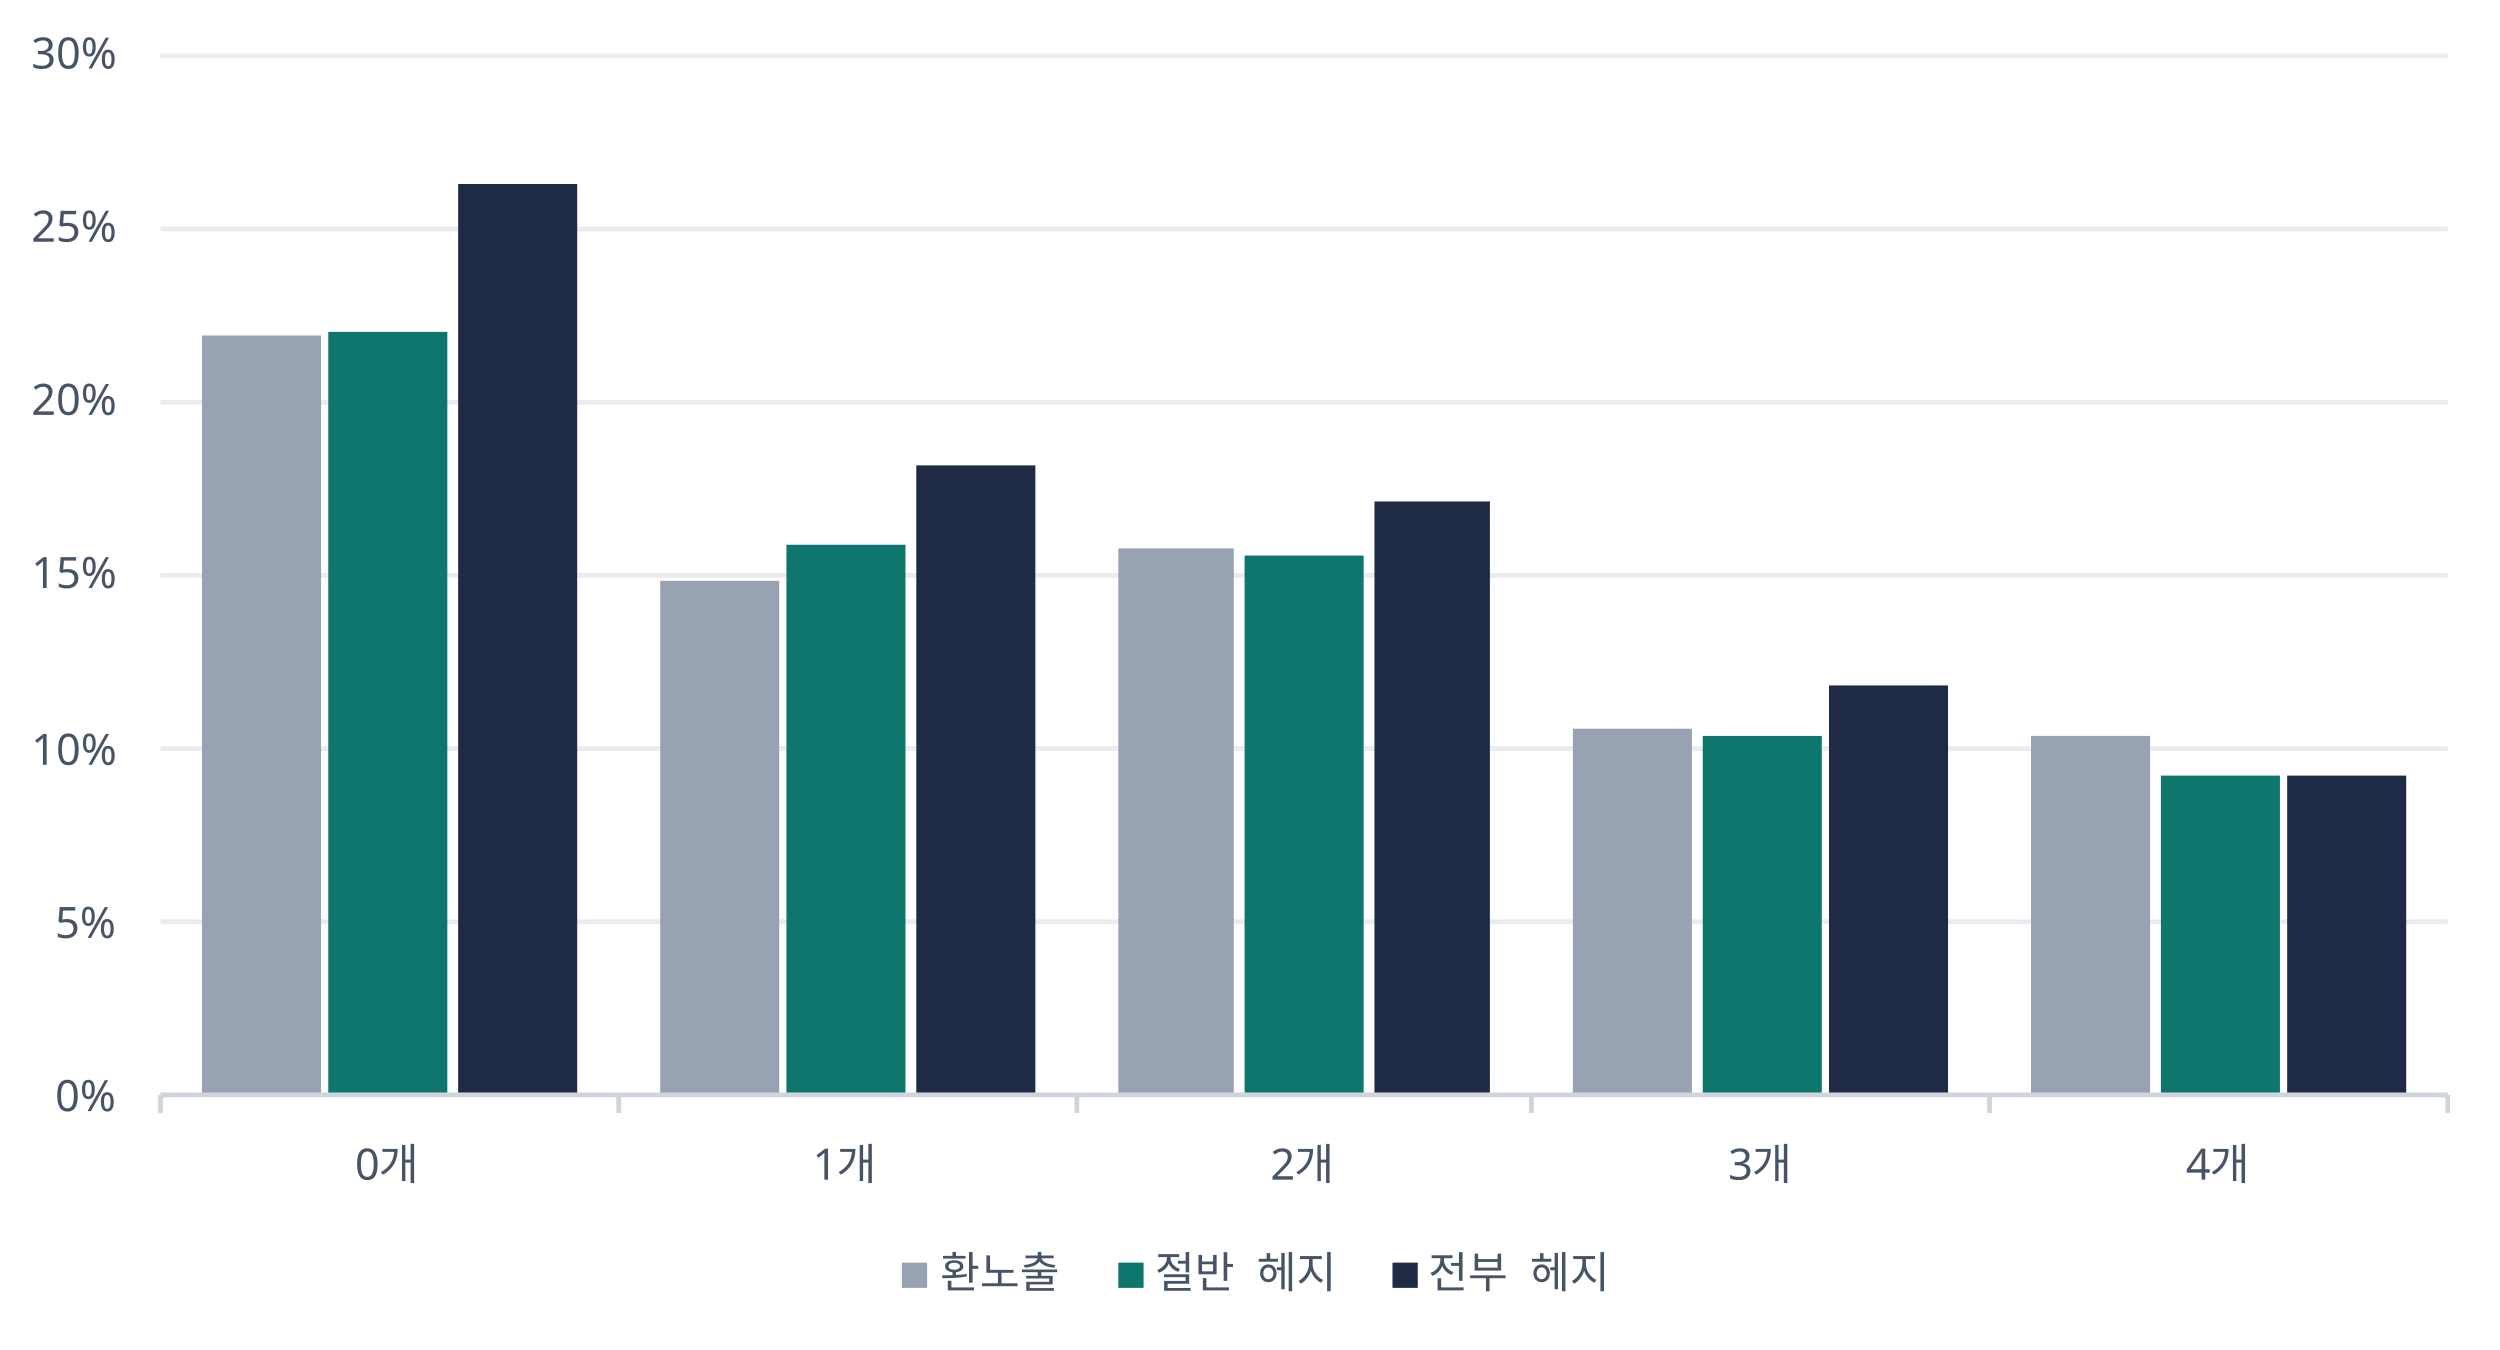
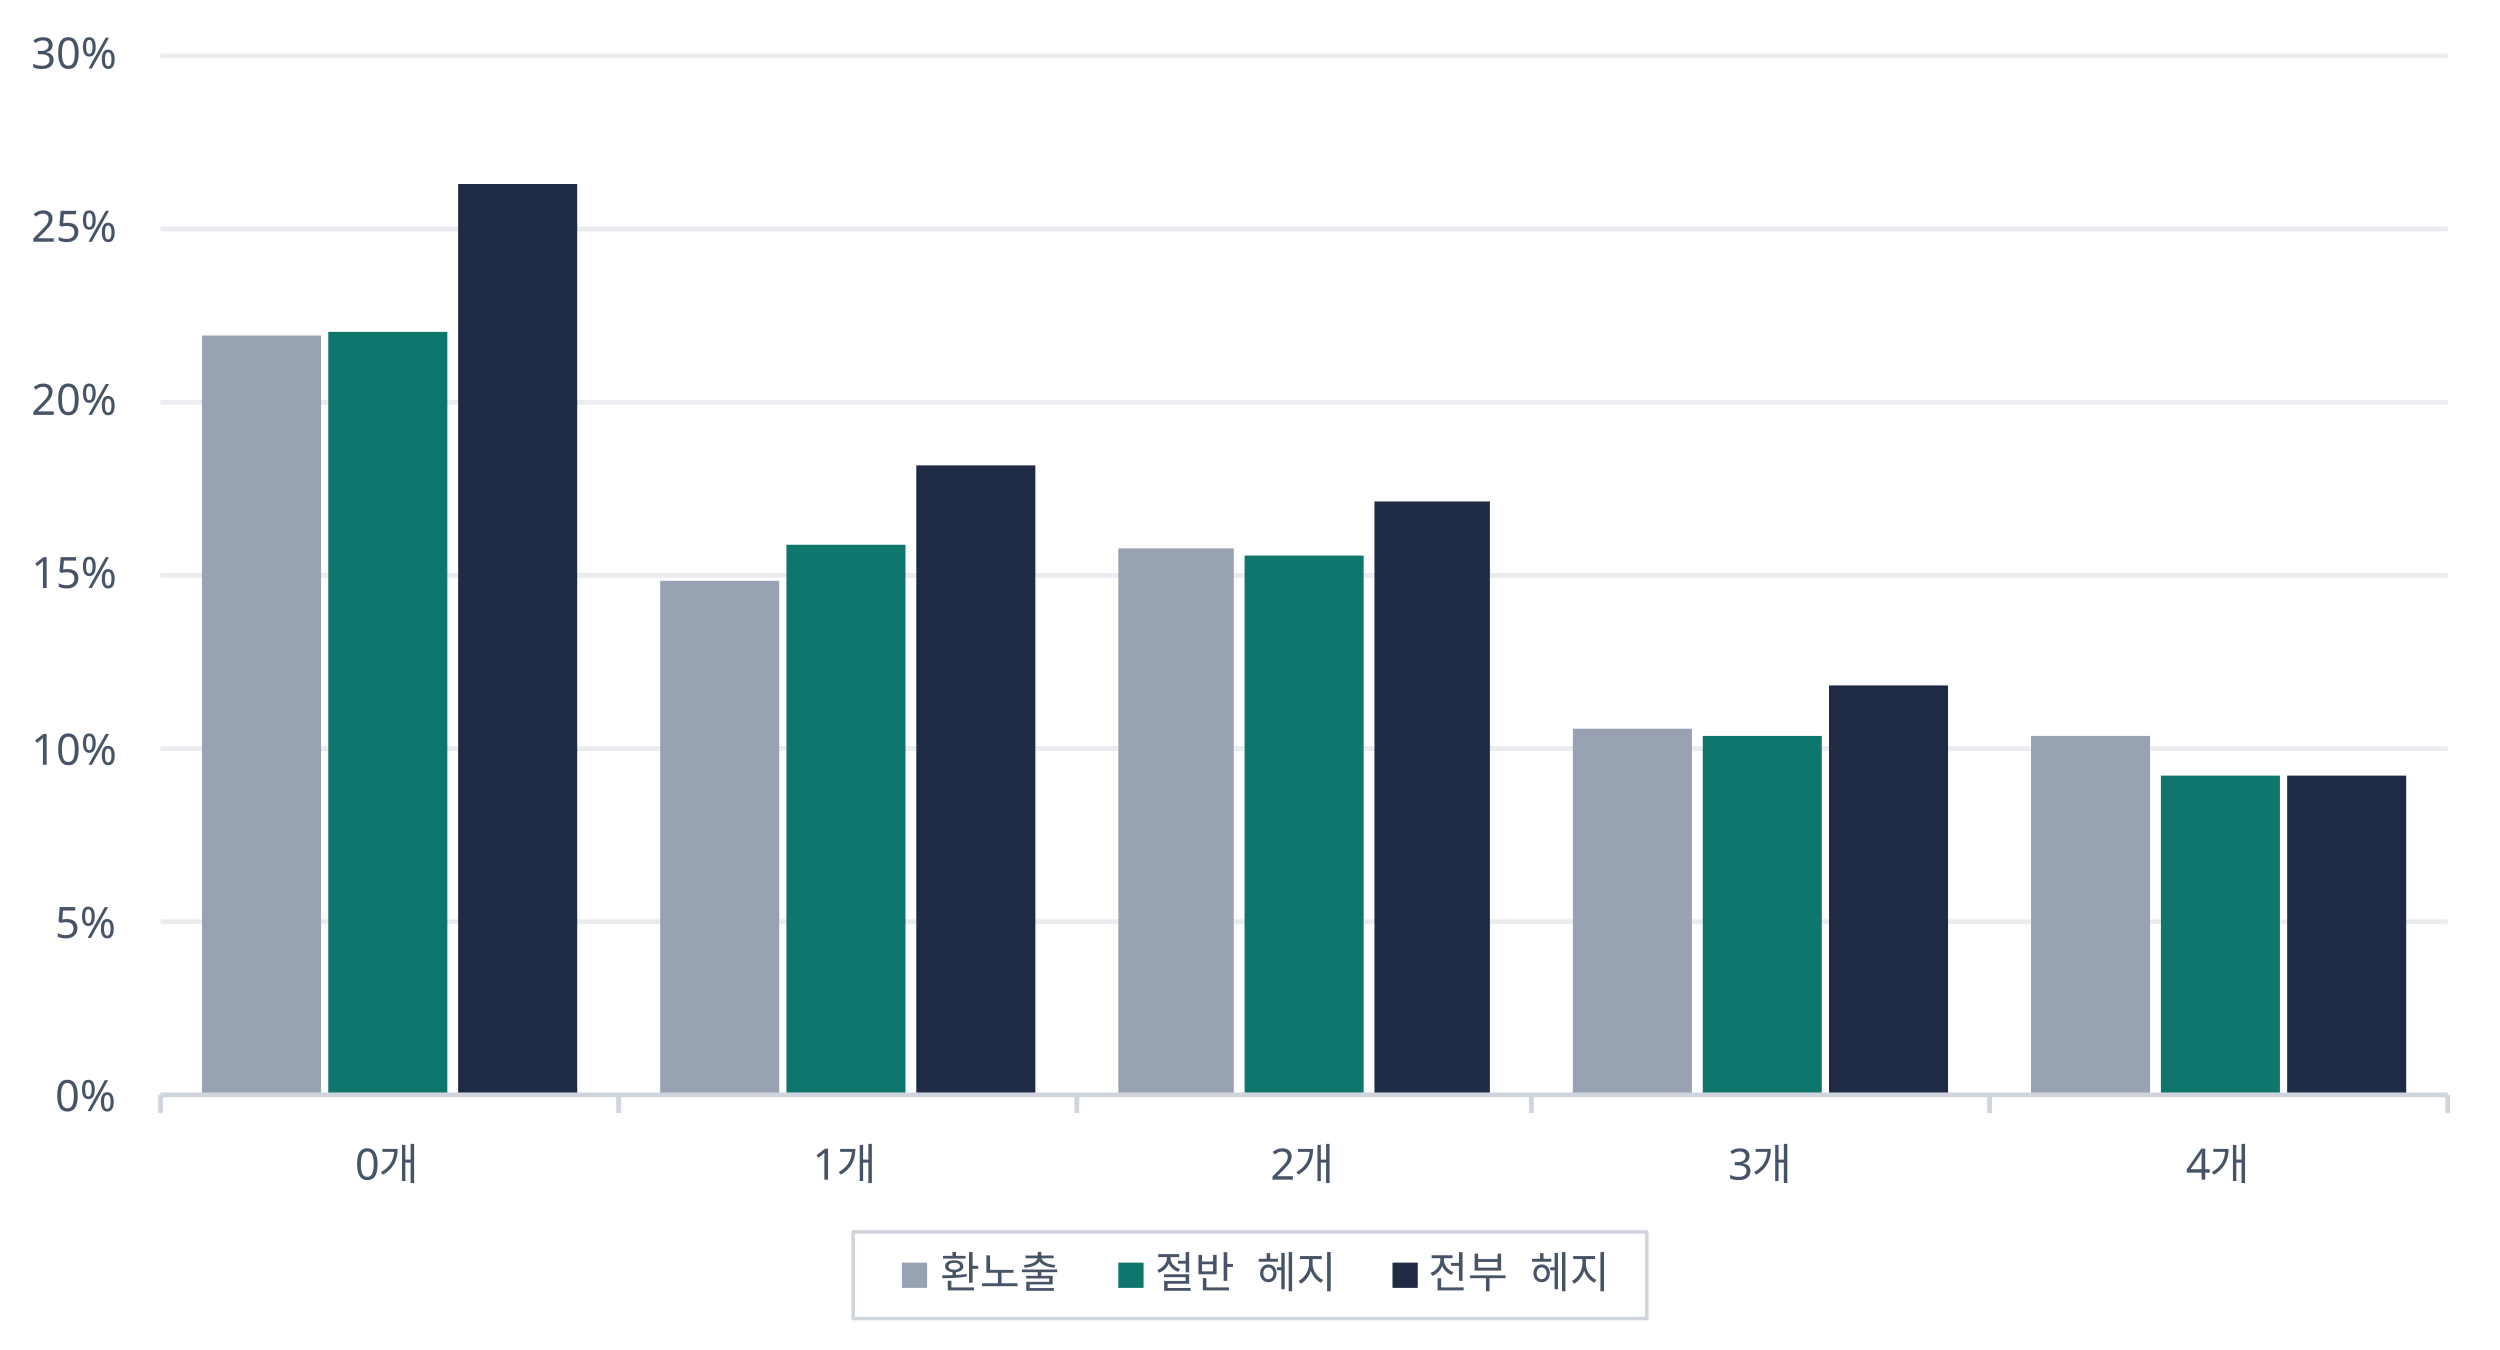
<svg xmlns="http://www.w3.org/2000/svg" width="693" height="374" xml:space="preserve" overflow="hidden">
  <defs>
    <clipPath id="clip0">
      <rect x="400" y="13" width="693" height="374" />
    </clipPath>
  </defs>
  <g clip-path="url(#clip0)" transform="translate(-400 -13)">
    <g>
      <path d="M444.5 268.5 1078.5 268.5M444.5 220.5 1078.5 220.5M444.5 172.5 1078.5 172.5M444.5 124.5 1078.5 124.5M444.5 76.5 1078.5 76.5M444.5 28.5 1078.5 28.5" stroke="#EAECF0" stroke-width="1.333" stroke-linejoin="round" stroke-miterlimit="10" fill="none" />
    </g>
    <g>
      <path d="M456 106 489 106 489 317 456 317ZM583 174 616 174 616 317 583 317ZM710 165 742 165 742 317 710 317ZM836 215 869 215 869 317 836 317ZM963 217 996 217 996 317 963 317Z" fill="#98A2B3" />
    </g>
    <g>
      <path d="M491 105 524 105 524 317 491 317ZM618 164 651 164 651 317 618 317ZM745 167 778 167 778 317 745 317ZM872 217 905 217 905 317 872 317ZM999 228 1032 228 1032 317 999 317Z" fill="#0F766E" />
    </g>
    <g>
      <path d="M527 64 560 64 560 317 527 317ZM654 142 687 142 687 317 654 317ZM781 152 813 152 813 317 781 317ZM907 203 940 203 940 317 907 317ZM1034 228 1067 228 1067 317 1034 317Z" fill="#1F2A44" />
    </g>
    <g>
      <path d="M444.5 316.5 1078.5 316.5" stroke="#D0D5DD" stroke-width="1.333" stroke-linejoin="round" stroke-miterlimit="10" fill="none" fill-rule="evenodd" />
    </g>
    <g>
      <path d="M444.5 316.5 444.5 321.5M571.5 316.5 571.5 321.5M698.5 316.5 698.5 321.5M824.5 316.5 824.5 321.5M951.5 316.5 951.5 321.5M1078.5 316.5 1078.5 321.5" stroke="#D0D5DD" stroke-width="1.333" stroke-linejoin="round" stroke-miterlimit="10" fill="none" />
    </g>
    <g>
      <text fill="#475467" font-family="Malgun Gothic,Malgun Gothic_MSFontService,sans-serif" font-weight="400" font-size="12" transform="translate(415.273 321)">0%</text>
    </g>
    <g>
      <text fill="#475467" font-family="Malgun Gothic,Malgun Gothic_MSFontService,sans-serif" font-weight="400" font-size="12" transform="translate(415.273 273)">5%</text>
    </g>
    <g>
      <text fill="#475467" font-family="Malgun Gothic,Malgun Gothic_MSFontService,sans-serif" font-weight="400" font-size="12" transform="translate(408.667 225)">10%</text>
    </g>
    <g>
      <text fill="#475467" font-family="Malgun Gothic,Malgun Gothic_MSFontService,sans-serif" font-weight="400" font-size="12" transform="translate(408.667 176)">15%</text>
    </g>
    <g>
      <text fill="#475467" font-family="Malgun Gothic,Malgun Gothic_MSFontService,sans-serif" font-weight="400" font-size="12" transform="translate(408.667 128)">20%</text>
    </g>
    <g>
      <text fill="#475467" font-family="Malgun Gothic,Malgun Gothic_MSFontService,sans-serif" font-weight="400" font-size="12" transform="translate(408.667 80)">25%</text>
    </g>
    <g>
      <text fill="#475467" font-family="Malgun Gothic,Malgun Gothic_MSFontService,sans-serif" font-weight="400" font-size="12" transform="translate(408.667 32)">30%</text>
    </g>
    <g>
      <text fill="#475467" font-family="Malgun Gothic,Malgun Gothic_MSFontService,sans-serif" font-weight="400" font-size="12" transform="translate(498.392 340)">0</text>
    </g>
    <g>
      <text fill="#475467" font-family="Malgun Gothic,Malgun Gothic_MSFontService,sans-serif" font-weight="400" font-size="12" transform="translate(504.998 340)">개</text>
    </g>
    <g>
      <text fill="#475467" font-family="Malgun Gothic,Malgun Gothic_MSFontService,sans-serif" font-weight="400" font-size="12" transform="translate(625.274 340)">1</text>
    </g>
    <g>
      <text fill="#475467" font-family="Malgun Gothic,Malgun Gothic_MSFontService,sans-serif" font-weight="400" font-size="12" transform="translate(631.881 340)">개</text>
    </g>
    <g>
      <text fill="#475467" font-family="Malgun Gothic,Malgun Gothic_MSFontService,sans-serif" font-weight="400" font-size="12" transform="translate(752.157 340)">2</text>
    </g>
    <g>
      <text fill="#475467" font-family="Malgun Gothic,Malgun Gothic_MSFontService,sans-serif" font-weight="400" font-size="12" transform="translate(758.763 340)">개</text>
    </g>
    <g>
      <text fill="#475467" font-family="Malgun Gothic,Malgun Gothic_MSFontService,sans-serif" font-weight="400" font-size="12" transform="translate(879.039 340)">3</text>
    </g>
    <g>
      <text fill="#475467" font-family="Malgun Gothic,Malgun Gothic_MSFontService,sans-serif" font-weight="400" font-size="12" transform="translate(885.646 340)">개</text>
    </g>
    <g>
      <text fill="#475467" font-family="Malgun Gothic,Malgun Gothic_MSFontService,sans-serif" font-weight="400" font-size="12" transform="translate(1005.92 340)">4</text>
    </g>
    <g>
      <text fill="#475467" font-family="Malgun Gothic,Malgun Gothic_MSFontService,sans-serif" font-weight="400" font-size="12" transform="translate(1012.53 340)">개</text>
    </g>
    <g>
+       <rect x="636.5" y="354.5" width="220" height="24" stroke="#D0D5DD" stroke-linejoin="round" stroke-miterlimit="10" fill="none" />
+     </g>
+     <g>
      <rect x="650" y="363" width="7" height="7" fill="#98A2B3" />
    </g>
    <g>
      <text fill="#475467" font-family="Malgun Gothic,Malgun Gothic_MSFontService,sans-serif" font-weight="400" font-size="12" transform="translate(660.588 370)">환노출</text>
    </g>
    <g>
      <rect x="710" y="363" width="7" height="7" fill="#0F766E" />
    </g>
    <g>
      <text fill="#475467" font-family="Malgun Gothic,Malgun Gothic_MSFontService,sans-serif" font-weight="400" font-size="12" transform="translate(720.128 370)">절반</text>
    </g>
    <g>
      <text fill="#475467" font-family="Malgun Gothic,Malgun Gothic_MSFontService,sans-serif" font-weight="400" font-size="12" transform="translate(748.348 370)">헤지</text>
    </g>
    <g>
      <rect x="786" y="363" width="7" height="7" fill="#1F2A44" />
    </g>
    <g>
      <text fill="#475467" font-family="Malgun Gothic,Malgun Gothic_MSFontService,sans-serif" font-weight="400" font-size="12" transform="translate(795.889 370)">전부</text>
    </g>
    <g>
      <text fill="#475467" font-family="Malgun Gothic,Malgun Gothic_MSFontService,sans-serif" font-weight="400" font-size="12" transform="translate(824.109 370)">헤지</text>
    </g>
  </g>
</svg>
